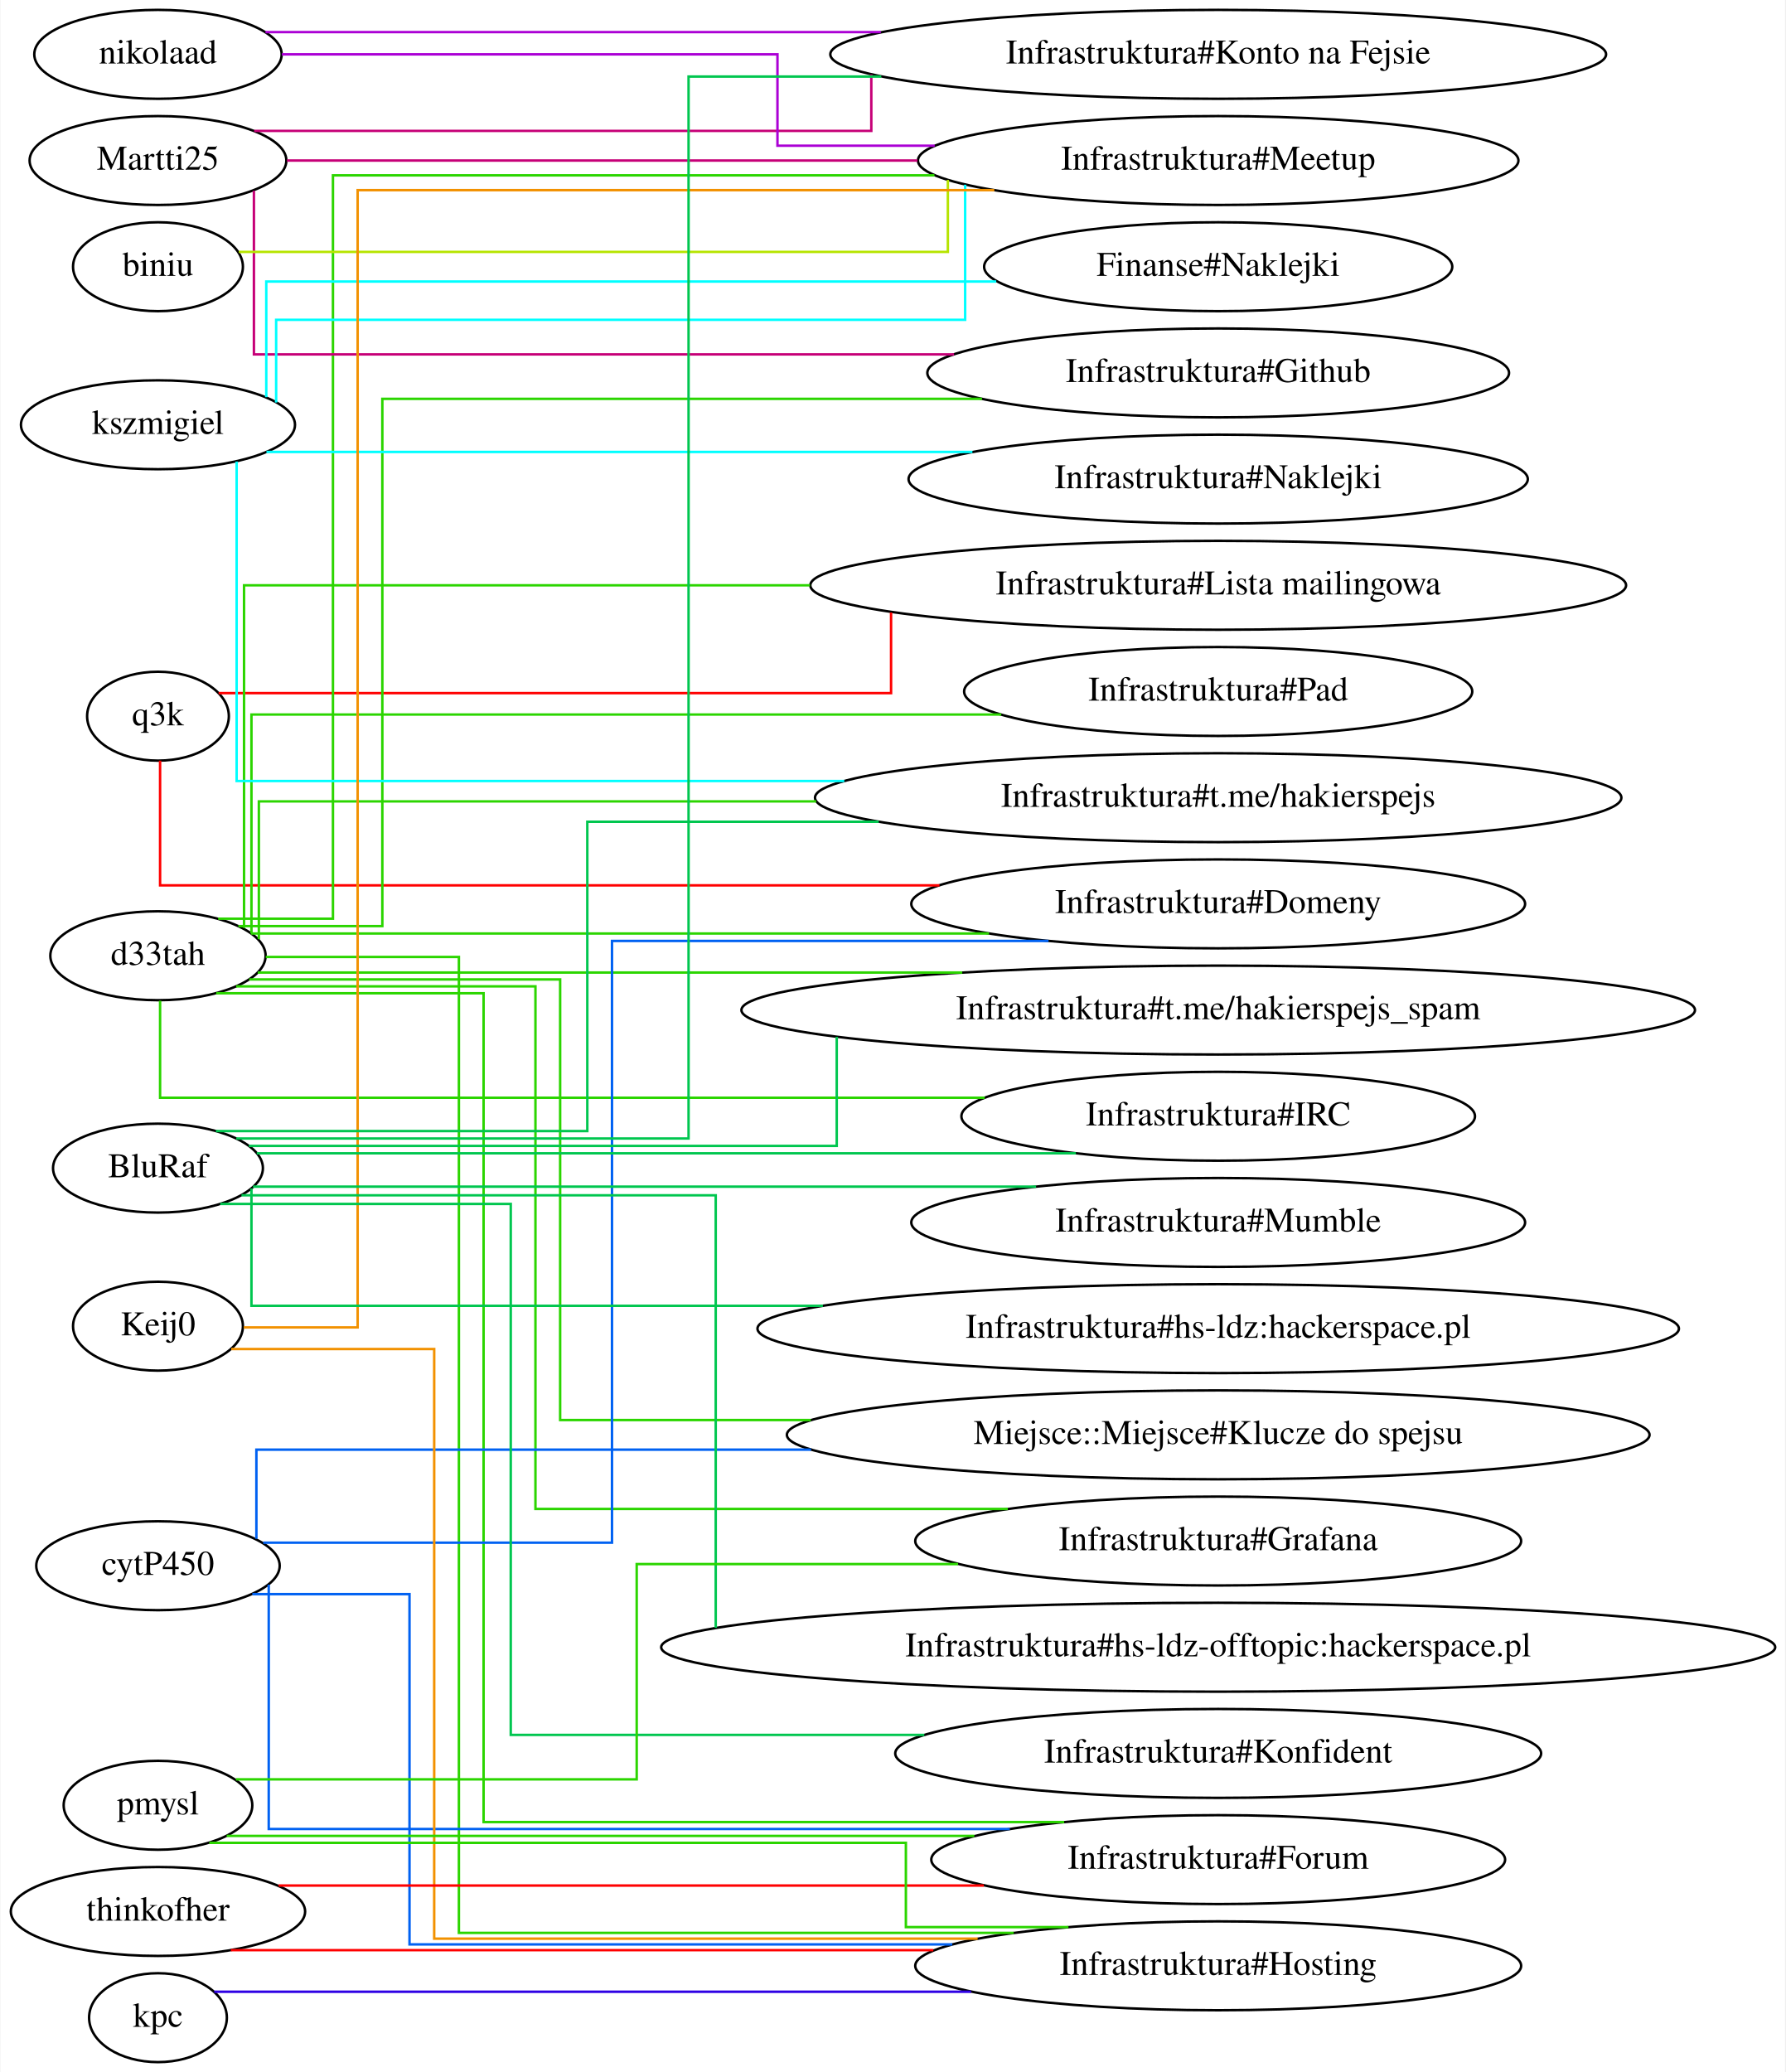
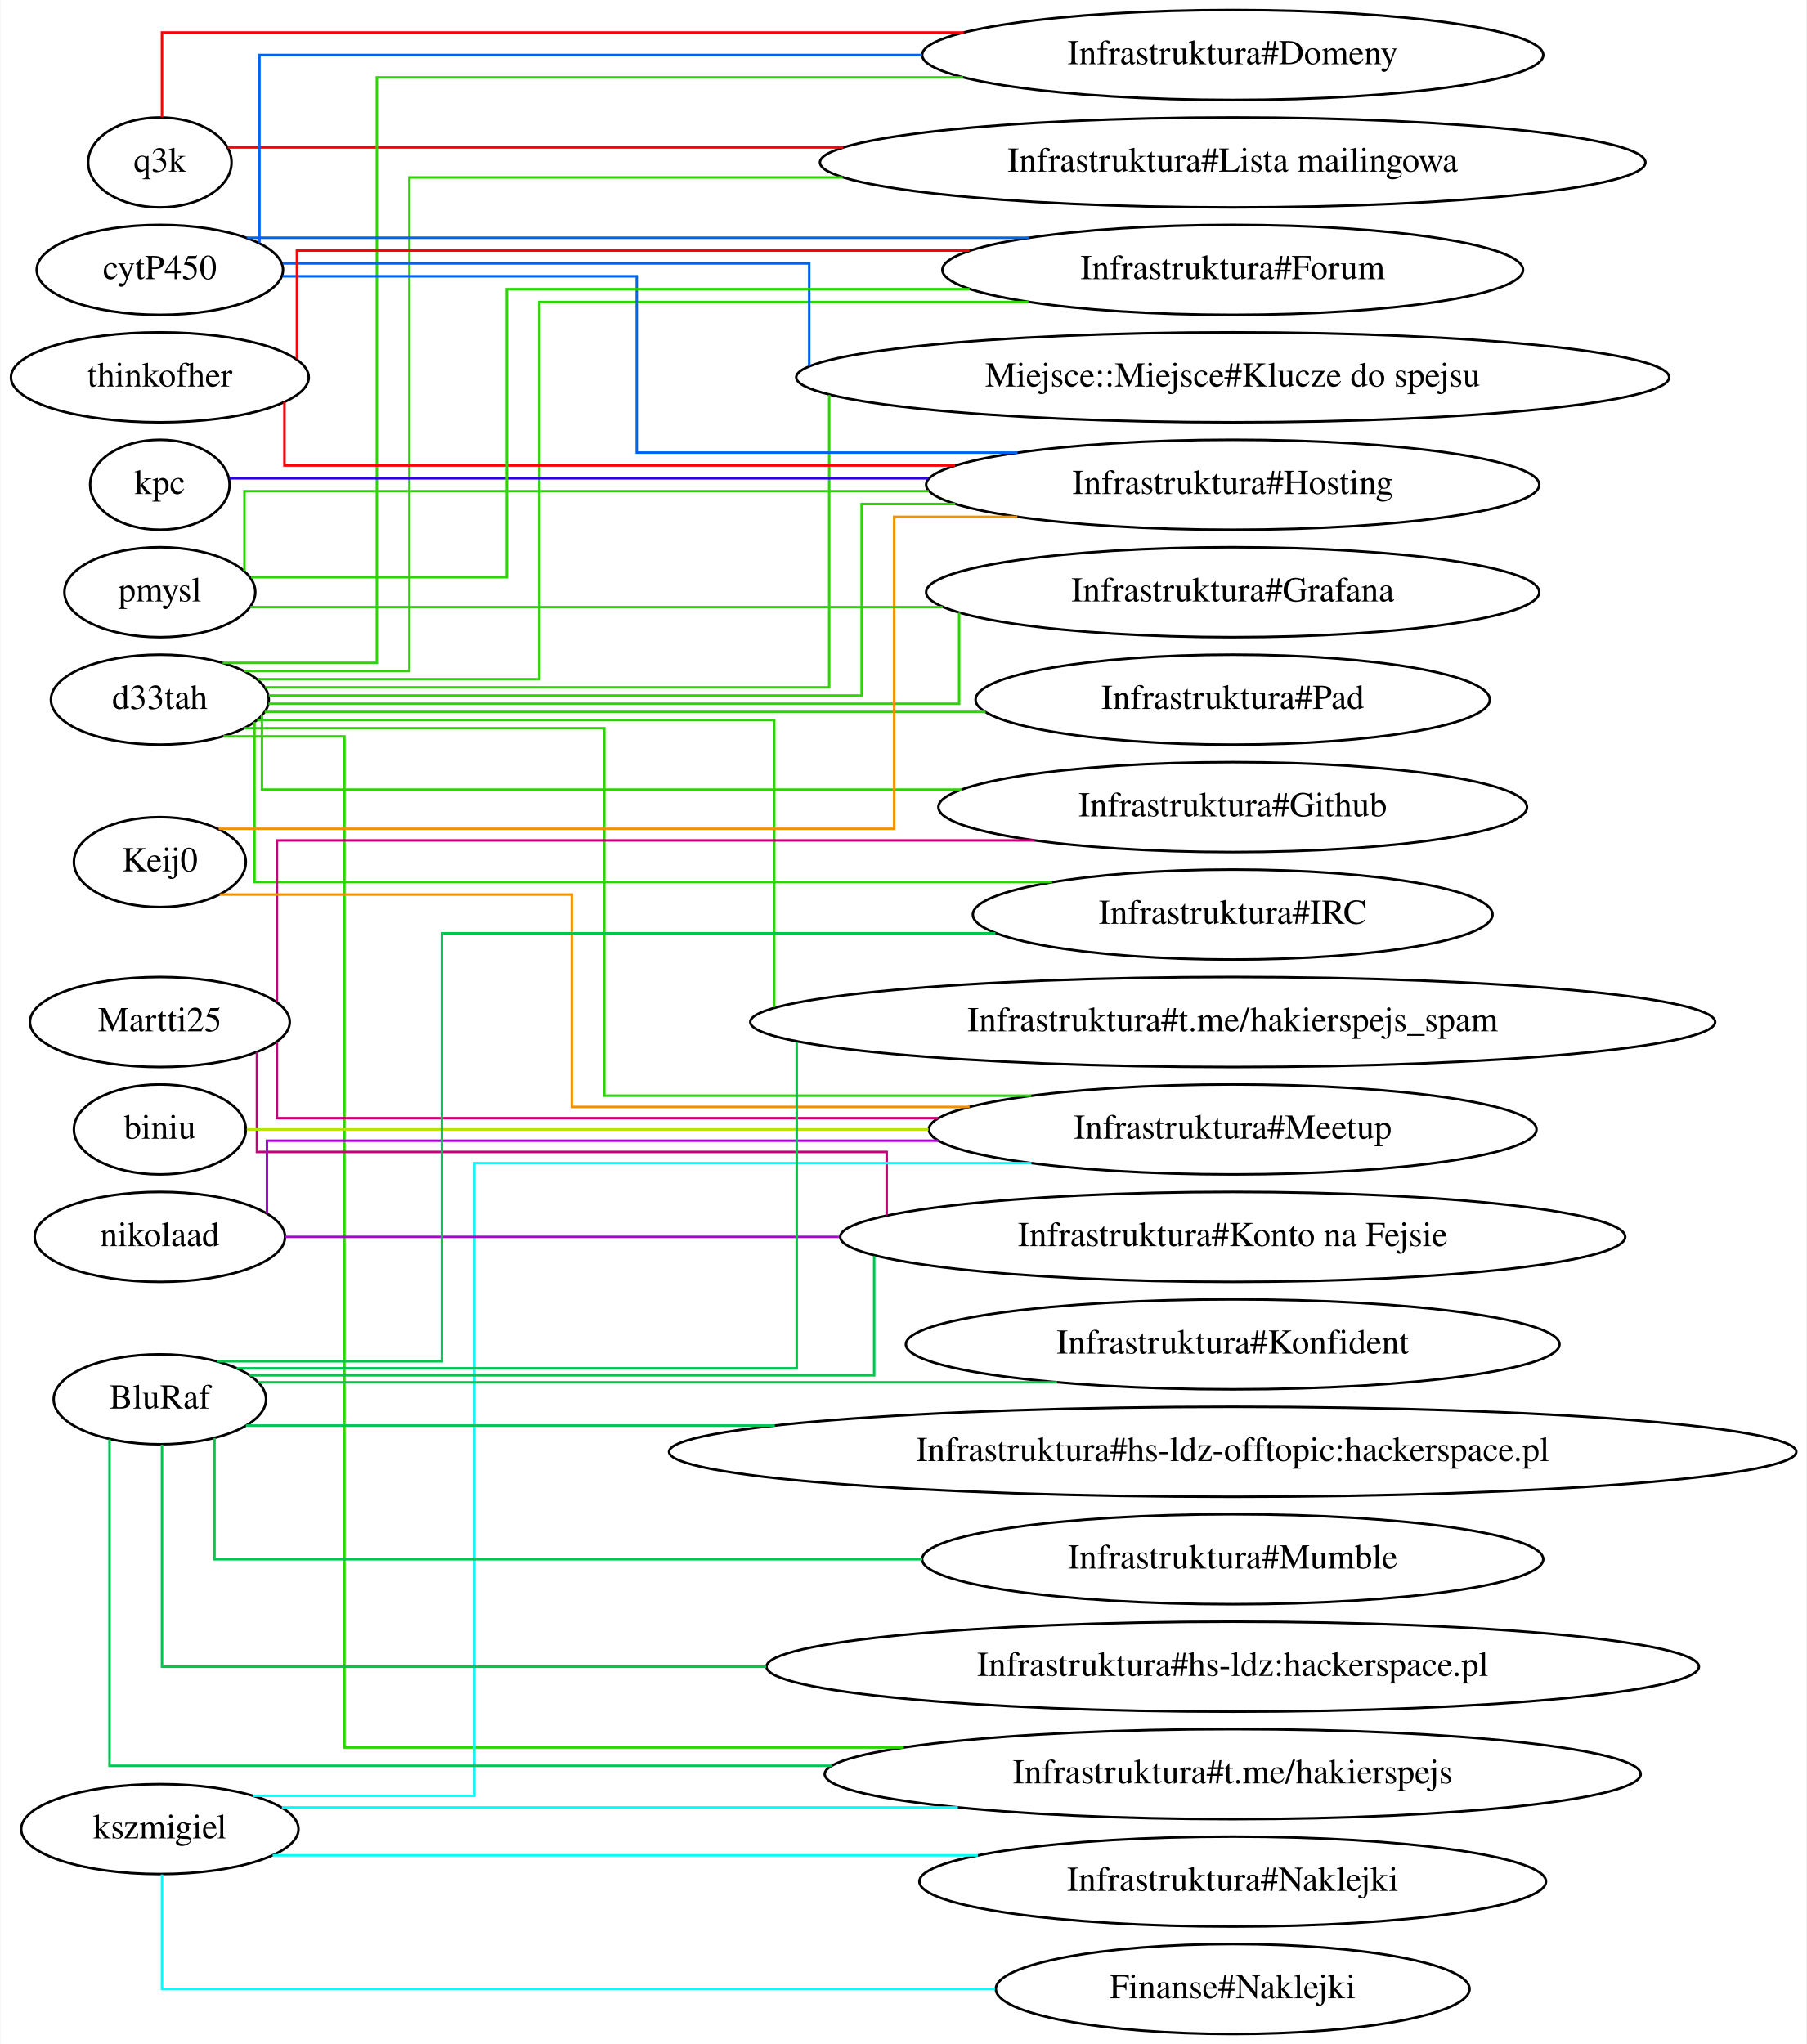
- <svg xmlns="http://www.w3.org/2000/svg" width="723pt" height="839pt" viewBox="0.00 0.00 722.65 839.00">
-   <g id="graph0" class="graph" transform="scale(1 1) rotate(0) translate(4 835)">
-     <polygon fill="#ffffff" stroke="transparent" points="-4,4 -4,-835 718.649,-835 718.649,4 -4,4" />
+ <svg xmlns="http://www.w3.org/2000/svg" width="723pt" height="818pt" viewBox="0.00 0.00 722.65 818.00">
+   <g id="graph0" class="graph" transform="scale(1 1) rotate(0) translate(4 814)">
+     <polygon fill="#ffffff" stroke="transparent" points="-4,4 -4,-814 718.649,-814 718.649,4 -4,4" />
    <g id="node1" class="node">
-       <ellipse fill="none" stroke="#000000" cx="59.795" cy="-545" rx="28.695" ry="18" />
-       <text text-anchor="middle" x="59.795" y="-541.3" font-family="Times,serif" font-size="14.00" fill="#000000">q3k</text>
+       <ellipse fill="none" stroke="#000000" cx="59.795" cy="-749" rx="28.695" ry="18" />
+       <text text-anchor="middle" x="59.795" y="-745.3" font-family="Times,serif" font-size="14.00" fill="#000000">q3k</text>
    </g>
    <g id="node2" class="node">
-       <ellipse fill="none" stroke="#000000" cx="489.119" cy="-469" rx="124.278" ry="18" />
-       <text text-anchor="middle" x="489.119" y="-465.3" font-family="Times,serif" font-size="14.00" fill="#000000">Infrastruktura#Domeny</text>
+       <ellipse fill="none" stroke="#000000" cx="489.119" cy="-792" rx="124.278" ry="18" />
+       <text text-anchor="middle" x="489.119" y="-788.3" font-family="Times,serif" font-size="14.00" fill="#000000">Infrastruktura#Domeny</text>
    </g>
    <g id="edge1" class="edge">
-       <path fill="none" stroke="#ff0000" d="M60.649,-527.002C60.649,-506.707 60.649,-476.5 60.649,-476.5 60.649,-476.5 249.318,-476.5 376.264,-476.5" />
+       <path fill="none" stroke="#ff0000" d="M60.649,-767.187C60.649,-782.182 60.649,-801 60.649,-801 60.649,-801 254.63,-801 381.551,-801" />
    </g>
    <g id="node3" class="node">
-       <ellipse fill="none" stroke="#000000" cx="489.119" cy="-598" rx="165.171" ry="18" />
-       <text text-anchor="middle" x="489.119" y="-594.3" font-family="Times,serif" font-size="14.00" fill="#000000">Infrastruktura#Lista mailingowa</text>
+       <ellipse fill="none" stroke="#000000" cx="489.119" cy="-749" rx="165.171" ry="18" />
+       <text text-anchor="middle" x="489.119" y="-745.3" font-family="Times,serif" font-size="14.00" fill="#000000">Infrastruktura#Lista mailingowa</text>
    </g>
    <g id="edge2" class="edge">
-       <path fill="none" stroke="#ff0000" d="M84.34,-554.333C155.463,-554.333 356.649,-554.333 356.649,-554.333 356.649,-554.333 356.649,-574.045 356.649,-586.981" />
+       <path fill="none" stroke="#ff0000" d="M86.977,-755C135.915,-755 242.234,-755 333.265,-755" />
    </g>
    <g id="node4" class="node">
-       <ellipse fill="none" stroke="#000000" cx="59.795" cy="-448" rx="43.592" ry="18" />
-       <text text-anchor="middle" x="59.795" y="-444.3" font-family="Times,serif" font-size="14.00" fill="#000000">d33tah</text>
+       <ellipse fill="none" stroke="#000000" cx="59.795" cy="-534" rx="43.592" ry="18" />
+       <text text-anchor="middle" x="59.795" y="-530.3" font-family="Times,serif" font-size="14.00" fill="#000000">d33tah</text>
+     </g>
+     <g id="edge10" class="edge">
+       <path fill="none" stroke="#2bd500" d="M84.917,-548.727C110.568,-548.727 146.649,-548.727 146.649,-548.727 146.649,-548.727 146.649,-783 146.649,-783 146.649,-783 280.845,-783 381.23,-783" />
    </g>
    <g id="edge8" class="edge">
-       <path fill="none" stroke="#2bd500" d="M97.518,-457C163.814,-457 303.021,-457 396.313,-457" />
+       <path fill="none" stroke="#2bd500" d="M93.601,-545.455C122.57,-545.455 159.649,-545.455 159.649,-545.455 159.649,-545.455 159.649,-743 159.649,-743 159.649,-743 247.91,-743 333.068,-743" />
+     </g>
+     <g id="node5" class="node">
+       <ellipse fill="none" stroke="#000000" cx="489.119" cy="-620" rx="122.678" ry="18" />
+       <text text-anchor="middle" x="489.119" y="-616.3" font-family="Times,serif" font-size="14.00" fill="#000000">Infrastruktura#Hosting</text>
+     </g>
+     <g id="edge3" class="edge">
+       <path fill="none" stroke="#2bd500" d="M103.37,-535.636C182.257,-535.636 340.649,-535.636 340.649,-535.636 340.649,-535.636 340.649,-612.286 340.649,-612.286 340.649,-612.286 356.635,-612.286 378.115,-612.286" />
+     </g>
+     <g id="node6" class="node">
+       <ellipse fill="none" stroke="#000000" cx="489.119" cy="-448" rx="103.981" ry="18" />
+       <text text-anchor="middle" x="489.119" y="-444.3" font-family="Times,serif" font-size="14.00" fill="#000000">Infrastruktura#IRC</text>
+     </g>
+     <g id="edge4" class="edge">
+       <path fill="none" stroke="#2bd500" d="M97.649,-525.049C97.649,-505.556 97.649,-461 97.649,-461 97.649,-461 303.748,-461 416.861,-461" />
+     </g>
+     <g id="node7" class="node">
+       <ellipse fill="none" stroke="#000000" cx="489.119" cy="-577" rx="122.678" ry="18" />
+       <text text-anchor="middle" x="489.119" y="-573.3" font-family="Times,serif" font-size="14.00" fill="#000000">Infrastruktura#Grafana</text>
+     </g>
+     <g id="edge5" class="edge">
+       <path fill="none" stroke="#2bd500" d="M103.265,-532.364C190.719,-532.364 379.649,-532.364 379.649,-532.364 379.649,-532.364 379.649,-555.927 379.649,-568.813" />
+     </g>
+     <g id="node8" class="node">
+       <ellipse fill="none" stroke="#000000" cx="489.119" cy="-491" rx="117.779" ry="18" />
+       <text text-anchor="middle" x="489.119" y="-487.3" font-family="Times,serif" font-size="14.00" fill="#000000">Infrastruktura#Github</text>
+     </g>
+     <g id="edge6" class="edge">
+       <path fill="none" stroke="#2bd500" d="M100.649,-527.729C100.649,-517.415 100.649,-498 100.649,-498 100.649,-498 265.716,-498 380.651,-498" />
+     </g>
+     <g id="node9" class="node">
+       <ellipse fill="none" stroke="#000000" cx="489.119" cy="-534" rx="102.882" ry="18" />
+       <text text-anchor="middle" x="489.119" y="-530.3" font-family="Times,serif" font-size="14.00" fill="#000000">Infrastruktura#Pad</text>
    </g>
    <g id="edge7" class="edge">
-       <path fill="none" stroke="#2bd500" d="M94.649,-459.274C94.649,-494.159 94.649,-598 94.649,-598 94.649,-598 215.806,-598 323.829,-598" />
-     </g>
-     <g id="node5" class="node">
-       <ellipse fill="none" stroke="#000000" cx="489.119" cy="-770" rx="121.578" ry="18" />
-       <text text-anchor="middle" x="489.119" y="-766.3" font-family="Times,serif" font-size="14.00" fill="#000000">Infrastruktura#Meetup</text>
-     </g>
-     <g id="edge3" class="edge">
-       <path fill="none" stroke="#2bd500" d="M84.179,-463C104.675,-463 130.649,-463 130.649,-463 130.649,-463 130.649,-764 130.649,-764 130.649,-764 269.367,-764 374.218,-764" />
-     </g>
-     <g id="node6" class="node">
-       <ellipse fill="none" stroke="#000000" cx="489.119" cy="-555" rx="102.882" ry="18" />
-       <text text-anchor="middle" x="489.119" y="-551.3" font-family="Times,serif" font-size="14.00" fill="#000000">Infrastruktura#Pad</text>
-     </g>
-     <g id="edge4" class="edge">
-       <path fill="none" stroke="#2bd500" d="M97.649,-457.013C97.649,-481.191 97.649,-545.667 97.649,-545.667 97.649,-545.667 285.848,-545.667 401.266,-545.667" />
-     </g>
-     <g id="node7" class="node">
-       <ellipse fill="none" stroke="#000000" cx="489.119" cy="-254" rx="174.669" ry="18" />
-       <text text-anchor="middle" x="489.119" y="-250.3" font-family="Times,serif" font-size="14.00" fill="#000000">Miejsce::Miejsce#Klucze do spejsu</text>
-     </g>
-     <g id="edge5" class="edge">
-       <path fill="none" stroke="#2bd500" d="M96.749,-438.4C144.798,-438.4 222.649,-438.4 222.649,-438.4 222.649,-438.4 222.649,-260 222.649,-260 222.649,-260 269.637,-260 324.15,-260" />
-     </g>
-     <g id="node8" class="node">
-       <ellipse fill="none" stroke="#000000" cx="489.119" cy="-39" rx="122.678" ry="18" />
-       <text text-anchor="middle" x="489.119" y="-35.3" font-family="Times,serif" font-size="14.00" fill="#000000">Infrastruktura#Hosting</text>
-     </g>
-     <g id="edge6" class="edge">
-       <path fill="none" stroke="#2bd500" d="M103.443,-447.5C138.408,-447.5 181.649,-447.5 181.649,-447.5 181.649,-447.5 181.649,-52.333 181.649,-52.333 181.649,-52.333 315.251,-52.333 406.319,-52.333" />
-     </g>
-     <g id="node9" class="node">
-       <ellipse fill="none" stroke="#000000" cx="489.119" cy="-383" rx="103.981" ry="18" />
-       <text text-anchor="middle" x="489.119" y="-379.3" font-family="Times,serif" font-size="14.00" fill="#000000">Infrastruktura#IRC</text>
+       <path fill="none" stroke="#2bd500" d="M101.742,-529.091C168.1,-529.091 299.098,-529.091 390.288,-529.091" />
+     </g>
+     <g id="node10" class="node">
+       <ellipse fill="none" stroke="#000000" cx="489.119" cy="-362" rx="121.578" ry="18" />
+       <text text-anchor="middle" x="489.119" y="-358.3" font-family="Times,serif" font-size="14.00" fill="#000000">Infrastruktura#Meetup</text>
    </g>
    <g id="edge9" class="edge">
-       <path fill="none" stroke="#2bd500" d="M60.649,-429.807C60.649,-412.961 60.649,-390.5 60.649,-390.5 60.649,-390.5 268.38,-390.5 394.559,-390.5" />
-     </g>
-     <g id="node10" class="node">
-       <ellipse fill="none" stroke="#000000" cx="489.119" cy="-211" rx="122.678" ry="18" />
-       <text text-anchor="middle" x="489.119" y="-207.3" font-family="Times,serif" font-size="14.00" fill="#000000">Infrastruktura#Grafana</text>
-     </g>
-     <g id="edge10" class="edge">
-       <path fill="none" stroke="#2bd500" d="M91.466,-435.6C136.238,-435.6 212.649,-435.6 212.649,-435.6 212.649,-435.6 212.649,-224 212.649,-224 212.649,-224 322.68,-224 403.913,-224" />
+       <path fill="none" stroke="#2bd500" d="M93.666,-522.545C145.269,-522.545 237.649,-522.545 237.649,-522.545 237.649,-522.545 237.649,-375.5 237.649,-375.5 237.649,-375.5 334.961,-375.5 408.515,-375.5" />
    </g>
    <g id="node11" class="node">
-       <ellipse fill="none" stroke="#000000" cx="489.119" cy="-512" rx="163.271" ry="18" />
-       <text text-anchor="middle" x="489.119" y="-508.3" font-family="Times,serif" font-size="14.00" fill="#000000">Infrastruktura#t.me/hakierspejs</text>
+       <ellipse fill="none" stroke="#000000" cx="489.119" cy="-104" rx="163.271" ry="18" />
+       <text text-anchor="middle" x="489.119" y="-100.3" font-family="Times,serif" font-size="14.00" fill="#000000">Infrastruktura#t.me/hakierspejs</text>
    </g>
    <g id="edge11" class="edge">
-       <path fill="none" stroke="#2bd500" d="M100.649,-454.689C100.649,-470.812 100.649,-510.5 100.649,-510.5 100.649,-510.5 219.963,-510.5 326.343,-510.5" />
+       <path fill="none" stroke="#2bd500" d="M85.211,-519.273C106.575,-519.273 133.649,-519.273 133.649,-519.273 133.649,-519.273 133.649,-114.667 133.649,-114.667 133.649,-114.667 256.301,-114.667 357.513,-114.667" />
    </g>
    <g id="node12" class="node">
-       <ellipse fill="none" stroke="#000000" cx="489.119" cy="-82" rx="116.18" ry="18" />
-       <text text-anchor="middle" x="489.119" y="-78.3" font-family="Times,serif" font-size="14.00" fill="#000000">Infrastruktura#Forum</text>
+       <ellipse fill="none" stroke="#000000" cx="489.119" cy="-405" rx="193.066" ry="18" />
+       <text text-anchor="middle" x="489.119" y="-401.3" font-family="Times,serif" font-size="14.00" fill="#000000">Infrastruktura#t.me/hakierspejs_spam</text>
    </g>
    <g id="edge12" class="edge">
-       <path fill="none" stroke="#2bd500" d="M83.368,-432.8C121.294,-432.8 191.649,-432.8 191.649,-432.8 191.649,-432.8 191.649,-97.2 191.649,-97.2 191.649,-97.2 339.532,-97.2 426.76,-97.2" />
+       <path fill="none" stroke="#2bd500" d="M98.751,-525.818C168.076,-525.818 305.649,-525.818 305.649,-525.818 305.649,-525.818 305.649,-434.961 305.649,-410.827" />
    </g>
    <g id="node13" class="node">
-       <ellipse fill="none" stroke="#000000" cx="489.119" cy="-684" rx="117.779" ry="18" />
-       <text text-anchor="middle" x="489.119" y="-680.3" font-family="Times,serif" font-size="14.00" fill="#000000">Infrastruktura#Github</text>
+       <ellipse fill="none" stroke="#000000" cx="489.119" cy="-663" rx="174.669" ry="18" />
+       <text text-anchor="middle" x="489.119" y="-659.3" font-family="Times,serif" font-size="14.00" fill="#000000">Miejsce::Miejsce#Klucze do spejsu</text>
    </g>
    <g id="edge13" class="edge">
-       <path fill="none" stroke="#2bd500" d="M92.339,-460C118.409,-460 150.649,-460 150.649,-460 150.649,-460 150.649,-673.5 150.649,-673.5 150.649,-673.5 293.395,-673.5 393.485,-673.5" />
+       <path fill="none" stroke="#2bd500" d="M101.942,-538.909C177.373,-538.909 327.649,-538.909 327.649,-538.909 327.649,-538.909 327.649,-629.722 327.649,-655.973" />
    </g>
    <g id="node14" class="node">
-       <ellipse fill="none" stroke="#000000" cx="489.119" cy="-426" rx="193.066" ry="18" />
-       <text text-anchor="middle" x="489.119" y="-422.3" font-family="Times,serif" font-size="14.00" fill="#000000">Infrastruktura#t.me/hakierspejs_spam</text>
+       <ellipse fill="none" stroke="#000000" cx="489.119" cy="-706" rx="116.18" ry="18" />
+       <text text-anchor="middle" x="489.119" y="-702.3" font-family="Times,serif" font-size="14.00" fill="#000000">Infrastruktura#Forum</text>
    </g>
    <g id="edge14" class="edge">
-       <path fill="none" stroke="#2bd500" d="M100.184,-441.2C164.894,-441.2 293.825,-441.2 385.487,-441.2" />
+       <path fill="none" stroke="#2bd500" d="M98.901,-542.182C143.894,-542.182 211.649,-542.182 211.649,-542.182 211.649,-542.182 211.649,-693.143 211.649,-693.143 211.649,-693.143 325.523,-693.143 407.37,-693.143" />
    </g>
    <g id="node15" class="node">
-       <ellipse fill="none" stroke="#000000" cx="59.795" cy="-201" rx="49.291" ry="18" />
-       <text text-anchor="middle" x="59.795" y="-197.3" font-family="Times,serif" font-size="14.00" fill="#000000">cytP450</text>
+       <ellipse fill="none" stroke="#000000" cx="59.795" cy="-706" rx="49.291" ry="18" />
+       <text text-anchor="middle" x="59.795" y="-702.3" font-family="Times,serif" font-size="14.00" fill="#000000">cytP450</text>
+     </g>
+     <g id="edge16" class="edge">
+       <path fill="none" stroke="#0061f2" d="M99.649,-716.892C99.649,-740.033 99.649,-792 99.649,-792 99.649,-792 250.837,-792 364.818,-792" />
+     </g>
+     <g id="edge17" class="edge">
+       <path fill="none" stroke="#0061f2" d="M108.945,-703.429C165.493,-703.429 250.649,-703.429 250.649,-703.429 250.649,-703.429 250.649,-632.857 250.649,-632.857 250.649,-632.857 334.719,-632.857 403.026,-632.857" />
    </g>
    <g id="edge15" class="edge">
-       <path fill="none" stroke="#0061f2" d="M102.437,-210.333C156.749,-210.333 243.649,-210.333 243.649,-210.333 243.649,-210.333 243.649,-454 243.649,-454 243.649,-454 347.797,-454 420.416,-454" />
-     </g>
-     <g id="edge16" class="edge">
-       <path fill="none" stroke="#0061f2" d="M99.649,-211.901C99.649,-225.785 99.649,-248 99.649,-248 99.649,-248 218.009,-248 324.231,-248" />
-     </g>
-     <g id="edge17" class="edge">
-       <path fill="none" stroke="#0061f2" d="M98.011,-189.5C126.913,-189.5 161.649,-189.5 161.649,-189.5 161.649,-189.5 161.649,-47.667 161.649,-47.667 161.649,-47.667 285.995,-47.667 381.44,-47.667" />
+       <path fill="none" stroke="#0061f2" d="M108.977,-708.571C184.311,-708.571 319.649,-708.571 319.649,-708.571 319.649,-708.571 319.649,-679.063 319.649,-667.536" />
    </g>
    <g id="edge18" class="edge">
-       <path fill="none" stroke="#0061f2" d="M104.649,-193.334C104.649,-168.891 104.649,-94.4 104.649,-94.4 104.649,-94.4 291.571,-94.4 404.746,-94.4" />
+       <path fill="none" stroke="#0061f2" d="M94.564,-718.857C162.237,-718.857 313.265,-718.857 407.6,-718.857" />
    </g>
    <g id="node16" class="node">
-       <ellipse fill="none" stroke="#000000" cx="59.795" cy="-770" rx="51.991" ry="18" />
-       <text text-anchor="middle" x="59.795" y="-766.3" font-family="Times,serif" font-size="14.00" fill="#000000">Martti25</text>
+       <ellipse fill="none" stroke="#000000" cx="59.795" cy="-405" rx="51.991" ry="18" />
+       <text text-anchor="middle" x="59.795" y="-401.3" font-family="Times,serif" font-size="14.00" fill="#000000">Martti25</text>
+     </g>
+     <g id="edge20" class="edge">
+       <path fill="none" stroke="#c60077" d="M106.649,-413.054C106.649,-431.974 106.649,-477.667 106.649,-477.667 106.649,-477.667 297.844,-477.667 409.871,-477.667" />
    </g>
    <g id="edge19" class="edge">
-       <path fill="none" stroke="#c60077" d="M112.009,-770C175.027,-770 283.027,-770 367.341,-770" />
+       <path fill="none" stroke="#c60077" d="M106.649,-396.835C106.649,-385.534 106.649,-366.5 106.649,-366.5 106.649,-366.5 258.866,-366.5 371.245,-366.5" />
+     </g>
+     <g id="node17" class="node">
+       <ellipse fill="none" stroke="#000000" cx="489.119" cy="-319" rx="157.072" ry="18" />
+       <text text-anchor="middle" x="489.119" y="-315.3" font-family="Times,serif" font-size="14.00" fill="#000000">Infrastruktura#Konto na Fejsie</text>
    </g>
    <g id="edge21" class="edge">
-       <path fill="none" stroke="#c60077" d="M98.649,-757.734C98.649,-735.656 98.649,-691.5 98.649,-691.5 98.649,-691.5 266.561,-691.5 382.164,-691.5" />
-     </g>
-     <g id="node17" class="node">
-       <ellipse fill="none" stroke="#000000" cx="489.119" cy="-813" rx="157.072" ry="18" />
-       <text text-anchor="middle" x="489.119" y="-809.3" font-family="Times,serif" font-size="14.00" fill="#000000">Infrastruktura#Konto na Fejsie</text>
-     </g>
-     <g id="edge20" class="edge">
-       <path fill="none" stroke="#c60077" d="M98.751,-782C177.596,-782 348.649,-782 348.649,-782 348.649,-782 348.649,-795.67 348.649,-804.855" />
+       <path fill="none" stroke="#c60077" d="M98.649,-392.94C98.649,-377.578 98.649,-353 98.649,-353 98.649,-353 350.649,-353 350.649,-353 350.649,-353 350.649,-337.652 350.649,-327.58" />
    </g>
    <g id="node18" class="node">
-       <ellipse fill="none" stroke="#000000" cx="59.795" cy="-727" rx="34.394" ry="18" />
-       <text text-anchor="middle" x="59.795" y="-723.3" font-family="Times,serif" font-size="14.00" fill="#000000">biniu</text>
+       <ellipse fill="none" stroke="#000000" cx="59.795" cy="-362" rx="34.394" ry="18" />
+       <text text-anchor="middle" x="59.795" y="-358.3" font-family="Times,serif" font-size="14.00" fill="#000000">biniu</text>
    </g>
    <g id="edge22" class="edge">
-       <path fill="none" stroke="#b6e400" d="M92.522,-733C174.042,-733 379.649,-733 379.649,-733 379.649,-733 379.649,-751.292 379.649,-762.153" />
+       <path fill="none" stroke="#b6e400" d="M94.564,-362C153.254,-362 274.638,-362 367.364,-362" />
    </g>
    <g id="node19" class="node">
-       <ellipse fill="none" stroke="#000000" cx="59.795" cy="-663" rx="55.491" ry="18" />
-       <text text-anchor="middle" x="59.795" y="-659.3" font-family="Times,serif" font-size="14.00" fill="#000000">kszmigiel</text>
+       <ellipse fill="none" stroke="#000000" cx="59.795" cy="-82" rx="55.491" ry="18" />
+       <text text-anchor="middle" x="59.795" y="-78.3" font-family="Times,serif" font-size="14.00" fill="#000000">kszmigiel</text>
    </g>
    <g id="edge23" class="edge">
-       <path fill="none" stroke="#00ffff" d="M107.649,-672.013C107.649,-684.489 107.649,-705.5 107.649,-705.5 107.649,-705.5 386.649,-705.5 386.649,-705.5 386.649,-705.5 386.649,-742.16 386.649,-760.204" />
+       <path fill="none" stroke="#00ffff" d="M97.215,-95.333C134.313,-95.333 185.649,-95.333 185.649,-95.333 185.649,-95.333 185.649,-348.5 185.649,-348.5 185.649,-348.5 318.687,-348.5 408.592,-348.5" />
+     </g>
+     <g id="edge24" class="edge">
+       <path fill="none" stroke="#00ffff" d="M108.626,-90.667C174.009,-90.667 291.874,-90.667 379.156,-90.667" />
+     </g>
+     <g id="node20" class="node">
+       <ellipse fill="none" stroke="#000000" cx="489.119" cy="-18" rx="94.783" ry="18" />
+       <text text-anchor="middle" x="489.119" y="-14.3" font-family="Times,serif" font-size="14.00" fill="#000000">Finanse#Naklejki</text>
    </g>
    <g id="edge25" class="edge">
-       <path fill="none" stroke="#00ffff" d="M91.649,-648.106C91.649,-611.25 91.649,-518.75 91.649,-518.75 91.649,-518.75 225.394,-518.75 337.719,-518.75" />
-     </g>
-     <g id="node20" class="node">
-       <ellipse fill="none" stroke="#000000" cx="489.119" cy="-641" rx="125.378" ry="18" />
-       <text text-anchor="middle" x="489.119" y="-637.3" font-family="Times,serif" font-size="14.00" fill="#000000">Infrastruktura#Naklejki</text>
-     </g>
-     <g id="edge24" class="edge">
-       <path fill="none" stroke="#00ffff" d="M103.722,-652C170.507,-652 299.339,-652 389.598,-652" />
+       <path fill="none" stroke="#00ffff" d="M60.649,-63.831C60.649,-44.91 60.649,-18 60.649,-18 60.649,-18 267.797,-18 394.028,-18" />
    </g>
    <g id="node21" class="node">
-       <ellipse fill="none" stroke="#000000" cx="489.119" cy="-727" rx="94.783" ry="18" />
-       <text text-anchor="middle" x="489.119" y="-723.3" font-family="Times,serif" font-size="14.00" fill="#000000">Finanse#Naklejki</text>
+       <ellipse fill="none" stroke="#000000" cx="489.119" cy="-61" rx="125.378" ry="18" />
+       <text text-anchor="middle" x="489.119" y="-57.3" font-family="Times,serif" font-size="14.00" fill="#000000">Infrastruktura#Naklejki</text>
    </g>
    <g id="edge26" class="edge">
-       <path fill="none" stroke="#00ffff" d="M103.649,-674.183C103.649,-691.037 103.649,-721 103.649,-721 103.649,-721 285.327,-721 399.23,-721" />
+       <path fill="none" stroke="#00ffff" d="M104.928,-71.5C171.452,-71.5 297.614,-71.5 387.199,-71.5" />
    </g>
    <g id="node22" class="node">
-       <ellipse fill="none" stroke="#000000" cx="59.795" cy="-813" rx="50.091" ry="18" />
-       <text text-anchor="middle" x="59.795" y="-809.3" font-family="Times,serif" font-size="14.00" fill="#000000">nikolaad</text>
+       <ellipse fill="none" stroke="#000000" cx="59.795" cy="-319" rx="50.091" ry="18" />
+       <text text-anchor="middle" x="59.795" y="-315.3" font-family="Times,serif" font-size="14.00" fill="#000000">nikolaad</text>
    </g>
    <g id="edge27" class="edge">
-       <path fill="none" stroke="#ab00d5" d="M109.956,-813C183.162,-813 310.649,-813 310.649,-813 310.649,-813 310.649,-776 310.649,-776 310.649,-776 339.681,-776 374.325,-776" />
+       <path fill="none" stroke="#ab00d5" d="M102.649,-328.32C102.649,-339.714 102.649,-357.5 102.649,-357.5 102.649,-357.5 257.651,-357.5 371.329,-357.5" />
    </g>
    <g id="edge28" class="edge">
-       <path fill="none" stroke="#ab00d5" d="M103.323,-822C161.308,-822 266.565,-822 352.504,-822" />
+       <path fill="none" stroke="#ab00d5" d="M109.884,-319C164.076,-319 253.241,-319 331.5,-319" />
    </g>
    <g id="node23" class="node">
-       <ellipse fill="none" stroke="#000000" cx="59.795" cy="-298" rx="34.394" ry="18" />
-       <text text-anchor="middle" x="59.795" y="-294.3" font-family="Times,serif" font-size="14.00" fill="#000000">Keij0</text>
+       <ellipse fill="none" stroke="#000000" cx="59.795" cy="-469" rx="34.394" ry="18" />
+       <text text-anchor="middle" x="59.795" y="-465.3" font-family="Times,serif" font-size="14.00" fill="#000000">Keij0</text>
+     </g>
+     <g id="edge30" class="edge">
+       <path fill="none" stroke="#f29100" d="M83.345,-482.333C153.076,-482.333 353.649,-482.333 353.649,-482.333 353.649,-482.333 353.649,-607.143 353.649,-607.143 353.649,-607.143 376.223,-607.143 402.94,-607.143" />
    </g>
    <g id="edge29" class="edge">
-       <path fill="none" stroke="#f29100" d="M94.554,-297.5C116.468,-297.5 140.649,-297.5 140.649,-297.5 140.649,-297.5 140.649,-758 140.649,-758 140.649,-758 295.223,-758 398.473,-758" />
-     </g>
-     <g id="edge30" class="edge">
-       <path fill="none" stroke="#f29100" d="M89.476,-288.75C122.614,-288.75 171.649,-288.75 171.649,-288.75 171.649,-288.75 171.649,-50 171.649,-50 171.649,-50 298.389,-50 391.71,-50" />
+       <path fill="none" stroke="#f29100" d="M83.766,-456C129.488,-456 224.649,-456 224.649,-456 224.649,-456 224.649,-371 224.649,-371 224.649,-371 310.082,-371 383.834,-371" />
    </g>
    <g id="node24" class="node">
-       <ellipse fill="none" stroke="#000000" cx="59.795" cy="-362" rx="42.494" ry="18" />
-       <text text-anchor="middle" x="59.795" y="-358.3" font-family="Times,serif" font-size="14.00" fill="#000000">BluRaf</text>
+       <ellipse fill="none" stroke="#000000" cx="59.795" cy="-254" rx="42.494" ry="18" />
+       <text text-anchor="middle" x="59.795" y="-250.3" font-family="Times,serif" font-size="14.00" fill="#000000">BluRaf</text>
+     </g>
+     <g id="edge31" class="edge">
+       <path fill="none" stroke="#00c64f" d="M82.632,-269.2C115.609,-269.2 172.649,-269.2 172.649,-269.2 172.649,-269.2 172.649,-440.5 172.649,-440.5 172.649,-440.5 300.95,-440.5 394.168,-440.5" />
+     </g>
+     <g id="edge34" class="edge">
+       <path fill="none" stroke="#00c64f" d="M39.649,-238.025C39.649,-200.012 39.649,-107.333 39.649,-107.333 39.649,-107.333 199.673,-107.333 328.754,-107.333" />
+     </g>
+     <g id="edge36" class="edge">
+       <path fill="none" stroke="#00c64f" d="M90.536,-266.4C158.32,-266.4 314.649,-266.4 314.649,-266.4 314.649,-266.4 314.649,-367.831 314.649,-397.151" />
+     </g>
+     <g id="edge33" class="edge">
+       <path fill="none" stroke="#00c64f" d="M95.709,-263.6C172.484,-263.6 345.649,-263.6 345.649,-263.6 345.649,-263.6 345.649,-296.075 345.649,-311.297" />
+     </g>
+     <g id="node25" class="node">
+       <ellipse fill="none" stroke="#000000" cx="489.119" cy="-190" rx="124.278" ry="18" />
+       <text text-anchor="middle" x="489.119" y="-186.3" font-family="Times,serif" font-size="14.00" fill="#000000">Infrastruktura#Mumble</text>
    </g>
    <g id="edge32" class="edge">
-       <path fill="none" stroke="#00c64f" d="M99.799,-368C176.195,-368 343.102,-368 431.512,-368" />
-     </g>
-     <g id="edge36" class="edge">
-       <path fill="none" stroke="#00c64f" d="M83.242,-377C130.696,-377 233.649,-377 233.649,-377 233.649,-377 233.649,-502.25 233.649,-502.25 233.649,-502.25 291.195,-502.25 351.663,-502.25" />
+       <path fill="none" stroke="#00c64f" d="M81.649,-238.507C81.649,-219.566 81.649,-190 81.649,-190 81.649,-190 245.073,-190 364.928,-190" />
+     </g>
+     <g id="node26" class="node">
+       <ellipse fill="none" stroke="#000000" cx="489.119" cy="-147" rx="186.567" ry="18" />
+       <text text-anchor="middle" x="489.119" y="-143.3" font-family="Times,serif" font-size="14.00" fill="#000000">Infrastruktura#hs-ldz:hackerspace.pl</text>
+     </g>
+     <g id="edge35" class="edge">
+       <path fill="none" stroke="#00c64f" d="M60.649,-235.849C60.649,-205.321 60.649,-147 60.649,-147 60.649,-147 186.969,-147 302.433,-147" />
+     </g>
+     <g id="node27" class="node">
+       <ellipse fill="none" stroke="#000000" cx="489.119" cy="-276" rx="130.777" ry="18" />
+       <text text-anchor="middle" x="489.119" y="-272.3" font-family="Times,serif" font-size="14.00" fill="#000000">Infrastruktura#Konfident</text>
+     </g>
+     <g id="edge37" class="edge">
+       <path fill="none" stroke="#00c64f" d="M99.032,-260.8C171.586,-260.8 327.612,-260.8 418.825,-260.8" />
+     </g>
+     <g id="node28" class="node">
+       <ellipse fill="none" stroke="#000000" cx="489.119" cy="-233" rx="225.56" ry="18" />
+       <text text-anchor="middle" x="489.119" y="-229.3" font-family="Times,serif" font-size="14.00" fill="#000000">Infrastruktura#hs-ldz-offtopic:hackerspace.pl</text>
    </g>
    <g id="edge38" class="edge">
-       <path fill="none" stroke="#00c64f" d="M96.578,-371C171.473,-371 334.649,-371 334.649,-371 334.649,-371 334.649,-399.105 334.649,-415.134" />
-     </g>
-     <g id="edge31" class="edge">
-       <path fill="none" stroke="#00c64f" d="M91.497,-374C151.263,-374 274.649,-374 274.649,-374 274.649,-374 274.649,-804 274.649,-804 274.649,-804 310.387,-804 352.685,-804" />
-     </g>
-     <g id="node25" class="node">
-       <ellipse fill="none" stroke="#000000" cx="489.119" cy="-297" rx="186.567" ry="18" />
-       <text text-anchor="middle" x="489.119" y="-293.3" font-family="Times,serif" font-size="14.00" fill="#000000">Infrastruktura#hs-ldz:hackerspace.pl</text>
-     </g>
-     <g id="edge33" class="edge">
-       <path fill="none" stroke="#00c64f" d="M97.649,-353.774C97.649,-338.266 97.649,-306.25 97.649,-306.25 97.649,-306.25 220.869,-306.25 329.046,-306.25" />
-     </g>
-     <g id="node26" class="node">
-       <ellipse fill="none" stroke="#000000" cx="489.119" cy="-168" rx="225.56" ry="18" />
-       <text text-anchor="middle" x="489.119" y="-164.3" font-family="Times,serif" font-size="14.00" fill="#000000">Infrastruktura#hs-ldz-offtopic:hackerspace.pl</text>
-     </g>
-     <g id="edge34" class="edge">
-       <path fill="none" stroke="#00c64f" d="M93.607,-351C156.613,-351 285.649,-351 285.649,-351 285.649,-351 285.649,-210.891 285.649,-175.863" />
-     </g>
-     <g id="node27" class="node">
-       <ellipse fill="none" stroke="#000000" cx="489.119" cy="-125" rx="130.777" ry="18" />
-       <text text-anchor="middle" x="489.119" y="-121.3" font-family="Times,serif" font-size="14.00" fill="#000000">Infrastruktura#Konfident</text>
-     </g>
-     <g id="edge35" class="edge">
-       <path fill="none" stroke="#00c64f" d="M85.005,-347.5C126.016,-347.5 202.649,-347.5 202.649,-347.5 202.649,-347.5 202.649,-132.5 202.649,-132.5 202.649,-132.5 291.412,-132.5 370.119,-132.5" />
-     </g>
-     <g id="node28" class="node">
-       <ellipse fill="none" stroke="#000000" cx="489.119" cy="-340" rx="124.278" ry="18" />
-       <text text-anchor="middle" x="489.119" y="-336.3" font-family="Times,serif" font-size="14.00" fill="#000000">Infrastruktura#Mumble</text>
-     </g>
-     <g id="edge37" class="edge">
-       <path fill="none" stroke="#00c64f" d="M98.272,-354.5C169.588,-354.5 323.385,-354.5 415.361,-354.5" />
+       <path fill="none" stroke="#00c64f" d="M94.202,-243.5C140.465,-243.5 226.147,-243.5 305.908,-243.5" />
    </g>
    <g id="node29" class="node">
-       <ellipse fill="none" stroke="#000000" cx="59.795" cy="-18" rx="27.895" ry="18" />
-       <text text-anchor="middle" x="59.795" y="-14.3" font-family="Times,serif" font-size="14.00" fill="#000000">kpc</text>
+       <ellipse fill="none" stroke="#000000" cx="59.795" cy="-620" rx="27.895" ry="18" />
+       <text text-anchor="middle" x="59.795" y="-616.3" font-family="Times,serif" font-size="14.00" fill="#000000">kpc</text>
    </g>
    <g id="edge39" class="edge">
-       <path fill="none" stroke="#2e00e4" d="M82.574,-28.5C139.001,-28.5 287.994,-28.5 389.052,-28.5" />
+       <path fill="none" stroke="#2e00e4" d="M87.633,-622.571C143.191,-622.571 270.781,-622.571 367.325,-622.571" />
    </g>
    <g id="node30" class="node">
-       <ellipse fill="none" stroke="#000000" cx="59.795" cy="-61" rx="59.59" ry="18" />
-       <text text-anchor="middle" x="59.795" y="-57.3" font-family="Times,serif" font-size="14.00" fill="#000000">thinkofher</text>
+       <ellipse fill="none" stroke="#000000" cx="59.795" cy="-663" rx="59.59" ry="18" />
+       <text text-anchor="middle" x="59.795" y="-659.3" font-family="Times,serif" font-size="14.00" fill="#000000">thinkofher</text>
    </g>
    <g id="edge40" class="edge">
-       <path fill="none" stroke="#ff0000" d="M89.304,-45.333C146.99,-45.333 277.476,-45.333 373.766,-45.333" />
+       <path fill="none" stroke="#ff0000" d="M109.649,-652.983C109.649,-642.551 109.649,-627.714 109.649,-627.714 109.649,-627.714 266.097,-627.714 378.085,-627.714" />
    </g>
    <g id="edge41" class="edge">
-       <path fill="none" stroke="#ff0000" d="M108.626,-71.5C177.855,-71.5 305.922,-71.5 394.224,-71.5" />
+       <path fill="none" stroke="#ff0000" d="M114.649,-670.483C114.649,-684.59 114.649,-713.714 114.649,-713.714 114.649,-713.714 273.053,-713.714 383.812,-713.714" />
    </g>
    <g id="node31" class="node">
-       <ellipse fill="none" stroke="#000000" cx="59.795" cy="-104" rx="38.194" ry="18" />
-       <text text-anchor="middle" x="59.795" y="-100.3" font-family="Times,serif" font-size="14.00" fill="#000000">pmysl</text>
+       <ellipse fill="none" stroke="#000000" cx="59.795" cy="-577" rx="38.194" ry="18" />
+       <text text-anchor="middle" x="59.795" y="-573.3" font-family="Times,serif" font-size="14.00" fill="#000000">pmysl</text>
+     </g>
+     <g id="edge43" class="edge">
+       <path fill="none" stroke="#2bd500" d="M93.649,-585.574C93.649,-597.441 93.649,-617.429 93.649,-617.429 93.649,-617.429 251.284,-617.429 367.508,-617.429" />
    </g>
    <g id="edge42" class="edge">
-       <path fill="none" stroke="#2bd500" d="M80.611,-88.8C149.035,-88.8 362.649,-88.8 362.649,-88.8 362.649,-88.8 362.649,-54.667 362.649,-54.667 362.649,-54.667 396.02,-54.667 428.477,-54.667" />
-     </g>
-     <g id="edge43" class="edge">
-       <path fill="none" stroke="#2bd500" d="M91.372,-114.5C146.303,-114.5 253.649,-114.5 253.649,-114.5 253.649,-114.5 253.649,-201.667 253.649,-201.667 253.649,-201.667 321.086,-201.667 383.781,-201.667" />
+       <path fill="none" stroke="#2bd500" d="M96.029,-571C156.474,-571 280.38,-571 373.012,-571" />
    </g>
    <g id="edge44" class="edge">
-       <path fill="none" stroke="#2bd500" d="M87.633,-91.6C147.744,-91.6 292.174,-91.6 390.375,-91.6" />
+       <path fill="none" stroke="#2bd500" d="M96.277,-583C137.417,-583 198.649,-583 198.649,-583 198.649,-583 198.649,-698.286 198.649,-698.286 198.649,-698.286 300.715,-698.286 383.842,-698.286" />
    </g>
  </g>
</svg>
